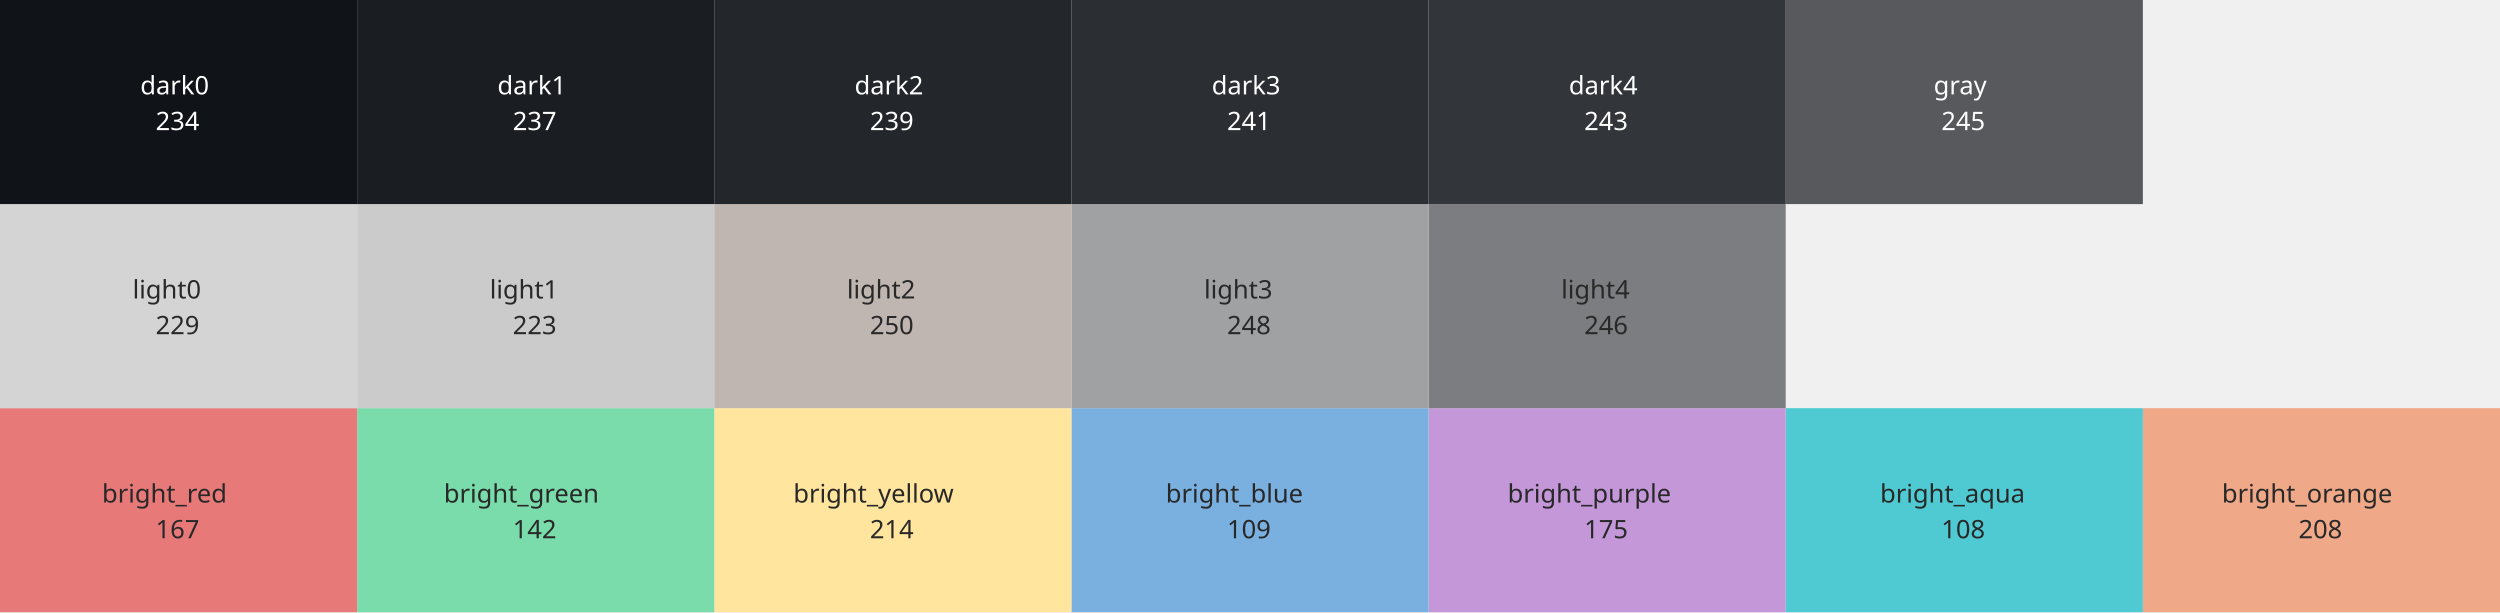
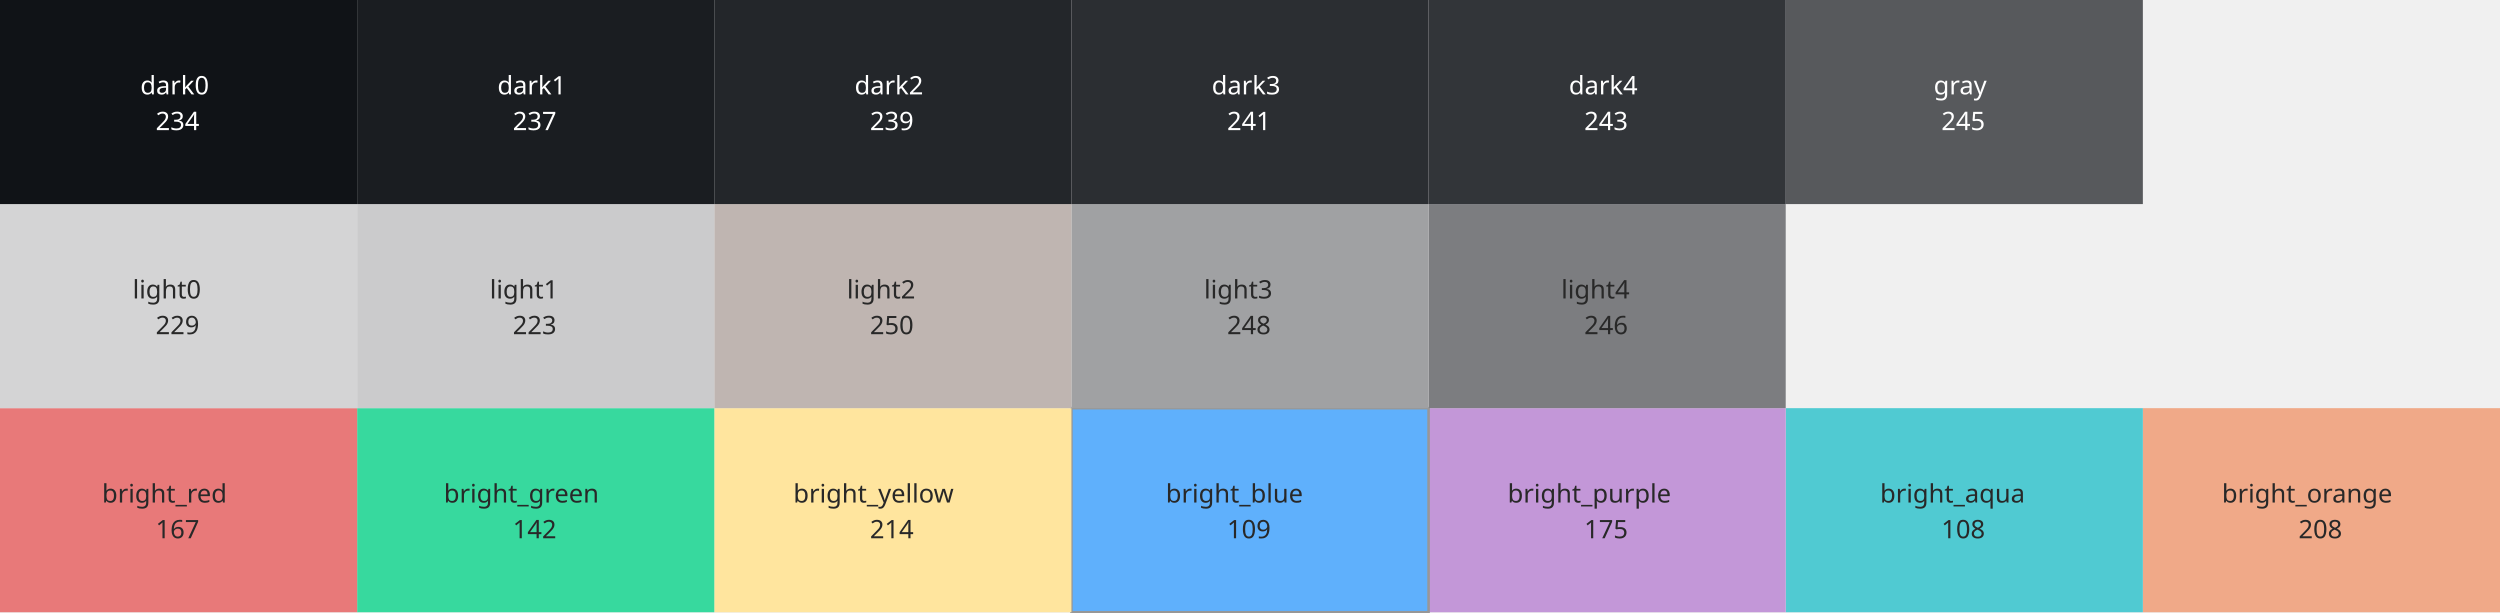
<svg xmlns="http://www.w3.org/2000/svg" width="980px" height="240px" viewBox="0 0 980 240" version="1.1">
  <g id="radium" stroke="none" stroke-width="1" fill="none" fill-rule="evenodd">
    <g id="bright_orange" transform="translate(840, 160)">
      <rect id="bright_orange_hex" fill="#F0A988" fill-rule="nonzero" x="0" y="0" width="140" height="80" />
      <text font-family="DroidSansMonoSlashed, Droid Sans Mono Slashed" font-size="10" font-weight="normal" fill="#282828">
        <tspan x="30.994" y="37">bright_orange</tspan>
      </text>
      <text id="bright_orange_i" font-family="DroidSansMonoSlashed, Droid Sans Mono Slashed" font-size="10" font-weight="normal" fill="#282828">
        <tspan x="60.999" y="51">208</tspan>
      </text>
    </g>
    <g id="bright_aqua" transform="translate(700, 160)">
      <rect id="bright_aqua_hex" fill="#50CAD2" fill-rule="nonzero" x="0" y="0" width="140" height="80" />
      <text font-family="DroidSansMonoSlashed, Droid Sans Mono Slashed" font-size="10" font-weight="normal" fill="#282828">
        <tspan x="36.995" y="37">bright_aqua</tspan>
      </text>
      <text id="bright_aqua_i" font-family="DroidSansMonoSlashed, Droid Sans Mono Slashed" font-size="10" font-weight="normal" fill="#282828">
        <tspan x="60.999" y="51">108</tspan>
      </text>
    </g>
    <g id="bright_purple" transform="translate(560, 160)">
      <rect id="bright_purple_hex" fill="#C397D8" fill-rule="nonzero" x="0" y="0" width="140" height="80" />
      <text font-family="DroidSansMonoSlashed, Droid Sans Mono Slashed" font-size="10" font-weight="normal" fill="#282828">
        <tspan x="30.994" y="37">bright_purple</tspan>
      </text>
      <text id="bright_purple_i" font-family="DroidSansMonoSlashed, Droid Sans Mono Slashed" font-size="10" font-weight="normal" fill="#282828">
        <tspan x="60.999" y="51">175</tspan>
      </text>
    </g>
    <g id="bright_blue" transform="translate(420, 160)">
-       <rect id="bright_blue_hex" fill="#7AB0DF" fill-rule="nonzero" x="0" y="0" width="140" height="80" />
+       <rect id="bright_blue_hex" stroke="#979797" fill="#5FB0FC" fill-rule="nonzero" x="0" y="0" width="140" height="80" />
      <text font-family="DroidSansMonoSlashed, Droid Sans Mono Slashed" font-size="10" font-weight="normal" fill="#282828">
        <tspan x="36.995" y="37">bright_blue</tspan>
      </text>
      <text id="bright_blue_i" font-family="DroidSansMonoSlashed, Droid Sans Mono Slashed" font-size="10" font-weight="normal" fill="#282828">
        <tspan x="60.999" y="51">109</tspan>
      </text>
    </g>
    <g id="bright_yellow" transform="translate(280, 160)">
      <rect id="bright_yellow_hex" fill="#FFE59E" fill-rule="nonzero" x="0" y="0" width="140" height="80" />
      <text font-family="DroidSansMonoSlashed, Droid Sans Mono Slashed" font-size="10" font-weight="normal" fill="#282828">
        <tspan x="30.994" y="37">bright_yellow</tspan>
      </text>
      <text id="bright_yellow_i" font-family="DroidSansMonoSlashed, Droid Sans Mono Slashed" font-size="10" font-weight="normal" fill="#282828">
        <tspan x="60.999" y="51">214</tspan>
      </text>
    </g>
    <g id="bright_green" transform="translate(140, 160)">
-       <rect id="bright_green_hex" fill="#79DCAA" fill-rule="nonzero" x="0" y="0" width="140" height="80" />
+       <rect id="bright_green_hex" fill="#37D99E" fill-rule="nonzero" x="0" y="0" width="140" height="80" />
      <text font-family="DroidSansMonoSlashed, Droid Sans Mono Slashed" font-size="10" font-weight="normal" fill="#282828">
        <tspan x="33.994" y="37">bright_green</tspan>
      </text>
      <text id="bright_green_i" font-family="DroidSansMonoSlashed, Droid Sans Mono Slashed" font-size="10" font-weight="normal" fill="#282828">
        <tspan x="60.999" y="51">142</tspan>
      </text>
    </g>
    <g id="bright_red" transform="translate(0, 160)">
      <rect id="bright_red_hex" fill="#E87979" fill-rule="nonzero" x="0" y="0" width="140" height="80" />
      <text font-family="DroidSansMonoSlashed, Droid Sans Mono Slashed" font-size="10" font-weight="normal" fill="#282828">
        <tspan x="39.995" y="37">bright_red</tspan>
      </text>
      <text id="bright_red_i" font-family="DroidSansMonoSlashed, Droid Sans Mono Slashed" font-size="10" font-weight="normal" fill="#282828">
        <tspan x="60.999" y="51">167</tspan>
      </text>
    </g>
    <g id="light4" transform="translate(560, 80)">
      <rect id="light4_hex" fill="#7C7D80" fill-rule="nonzero" x="0" y="0" width="140" height="80" />
      <text font-family="DroidSansMonoSlashed, Droid Sans Mono Slashed" font-size="10" font-weight="normal" fill="#282828">
        <tspan x="51.997" y="37">light4</tspan>
      </text>
      <text id="light4_i" font-family="DroidSansMonoSlashed, Droid Sans Mono Slashed" font-size="10" font-weight="normal" fill="#282828">
        <tspan x="60.999" y="51">246</tspan>
      </text>
    </g>
    <g id="light3" transform="translate(420, 80)">
      <rect id="light3_hex" fill="#A0A1A3" fill-rule="nonzero" x="0" y="0" width="140" height="80" />
      <text font-family="DroidSansMonoSlashed, Droid Sans Mono Slashed" font-size="10" font-weight="normal" fill="#282828">
        <tspan x="51.997" y="37">light3</tspan>
      </text>
      <text id="light3_i" font-family="DroidSansMonoSlashed, Droid Sans Mono Slashed" font-size="10" font-weight="normal" fill="#282828">
        <tspan x="60.999" y="51">248</tspan>
      </text>
    </g>
    <g id="light2" transform="translate(280, 80)">
      <rect id="light2_hex" fill="#BFB5B1" fill-rule="nonzero" x="0" y="0" width="140" height="80" />
      <text font-family="DroidSansMonoSlashed, Droid Sans Mono Slashed" font-size="10" font-weight="normal" fill="#282828">
        <tspan x="51.997" y="37">light2</tspan>
      </text>
      <text id="light2_i" font-family="DroidSansMonoSlashed, Droid Sans Mono Slashed" font-size="10" font-weight="normal" fill="#282828">
        <tspan x="60.999" y="51">250</tspan>
      </text>
    </g>
    <g id="light1" transform="translate(140, 80)">
      <rect id="light1_hex" fill="#CBCBCC" fill-rule="nonzero" x="0" y="0" width="140" height="80" />
      <text font-family="DroidSansMonoSlashed, Droid Sans Mono Slashed" font-size="10" font-weight="normal" fill="#282828">
        <tspan x="51.997" y="37">light1</tspan>
      </text>
      <text id="light1_i" font-family="DroidSansMonoSlashed, Droid Sans Mono Slashed" font-size="10" font-weight="normal" fill="#282828">
        <tspan x="60.999" y="51">223</tspan>
      </text>
    </g>
    <g id="light0" transform="translate(0, 80)">
      <rect id="light0_hex" fill="#D4D4D5" fill-rule="nonzero" x="0" y="0" width="140" height="80" />
      <text font-family="DroidSansMonoSlashed, Droid Sans Mono Slashed" font-size="10" font-weight="normal" fill="#282828">
        <tspan x="51.997" y="37">light0</tspan>
      </text>
      <text id="light0_i" font-family="DroidSansMonoSlashed, Droid Sans Mono Slashed" font-size="10" font-weight="normal" fill="#282828">
        <tspan x="60.999" y="51">229</tspan>
      </text>
    </g>
    <g id="gray" transform="translate(700, 0)">
      <rect id="gray_hex" fill="#57595C" fill-rule="nonzero" x="0" y="0" width="140" height="80" />
      <text font-family="DroidSansMonoSlashed, Droid Sans Mono Slashed" font-size="10" font-weight="normal" fill="#FFFFFF">
        <tspan x="57.998" y="37">gray</tspan>
      </text>
      <text id="gray_i" font-family="DroidSansMonoSlashed, Droid Sans Mono Slashed" font-size="10" font-weight="normal" fill="#FFFFFF">
        <tspan x="60.999" y="51">245</tspan>
      </text>
    </g>
    <g id="dark4" transform="translate(560, 0)">
      <rect id="dark4_hex" fill="#323539" fill-rule="nonzero" x="0" y="0" width="140" height="80" />
      <text font-family="DroidSansMonoSlashed, Droid Sans Mono Slashed" font-size="10" font-weight="normal" fill="#FFFFFF">
        <tspan x="54.998" y="37">dark4</tspan>
      </text>
      <text id="dark4_i" font-family="DroidSansMonoSlashed, Droid Sans Mono Slashed" font-size="10" font-weight="normal" fill="#FFFFFF">
        <tspan x="60.999" y="51">243</tspan>
      </text>
    </g>
    <g id="dark3" transform="translate(420, 0)">
      <rect id="dark3_hex" fill="#2B2E32" fill-rule="nonzero" x="0" y="0" width="140" height="80" />
      <text font-family="DroidSansMonoSlashed, Droid Sans Mono Slashed" font-size="10" font-weight="normal" fill="#FFFFFF">
        <tspan x="54.998" y="37">dark3</tspan>
      </text>
      <text id="dark3_i" font-family="DroidSansMonoSlashed, Droid Sans Mono Slashed" font-size="10" font-weight="normal" fill="#FFFFFF">
        <tspan x="60.999" y="51">241</tspan>
      </text>
    </g>
    <g id="dark2" transform="translate(280, 0)">
      <rect id="dark2_hex" fill="#23262A" fill-rule="nonzero" x="0" y="0" width="140" height="80" />
      <text font-family="DroidSansMonoSlashed, Droid Sans Mono Slashed" font-size="10" font-weight="normal" fill="#FFFFFF">
        <tspan x="54.998" y="37">dark2</tspan>
      </text>
      <text id="dark2_i" font-family="DroidSansMonoSlashed, Droid Sans Mono Slashed" font-size="10" font-weight="normal" fill="#FFFFFF">
        <tspan x="60.999" y="51">239</tspan>
      </text>
    </g>
    <g id="dark1" transform="translate(140, 0)">
      <rect id="dark1_hex" fill="#1A1D21" fill-rule="nonzero" x="0" y="0" width="140" height="80" />
      <text font-family="DroidSansMonoSlashed, Droid Sans Mono Slashed" font-size="10" font-weight="normal" fill="#FFFFFF">
        <tspan x="54.998" y="37">dark1</tspan>
      </text>
      <text id="dark1_i" font-family="DroidSansMonoSlashed, Droid Sans Mono Slashed" font-size="10" font-weight="normal" fill="#FFFFFF">
        <tspan x="60.999" y="51">237</tspan>
      </text>
    </g>
    <g id="dark0">
      <rect id="dark0_hex" fill="#101317" fill-rule="nonzero" x="0" y="0" width="140" height="80" />
      <text font-family="DroidSansMonoSlashed, Droid Sans Mono Slashed" font-size="10" font-weight="normal" fill="#FFFFFF">
        <tspan x="54.998" y="37">dark0</tspan>
      </text>
      <text id="dark0_i" font-family="DroidSansMonoSlashed, Droid Sans Mono Slashed" font-size="10" font-weight="normal" fill="#FFFFFF">
        <tspan x="60.999" y="51">234</tspan>
      </text>
    </g>
  </g>
</svg>
